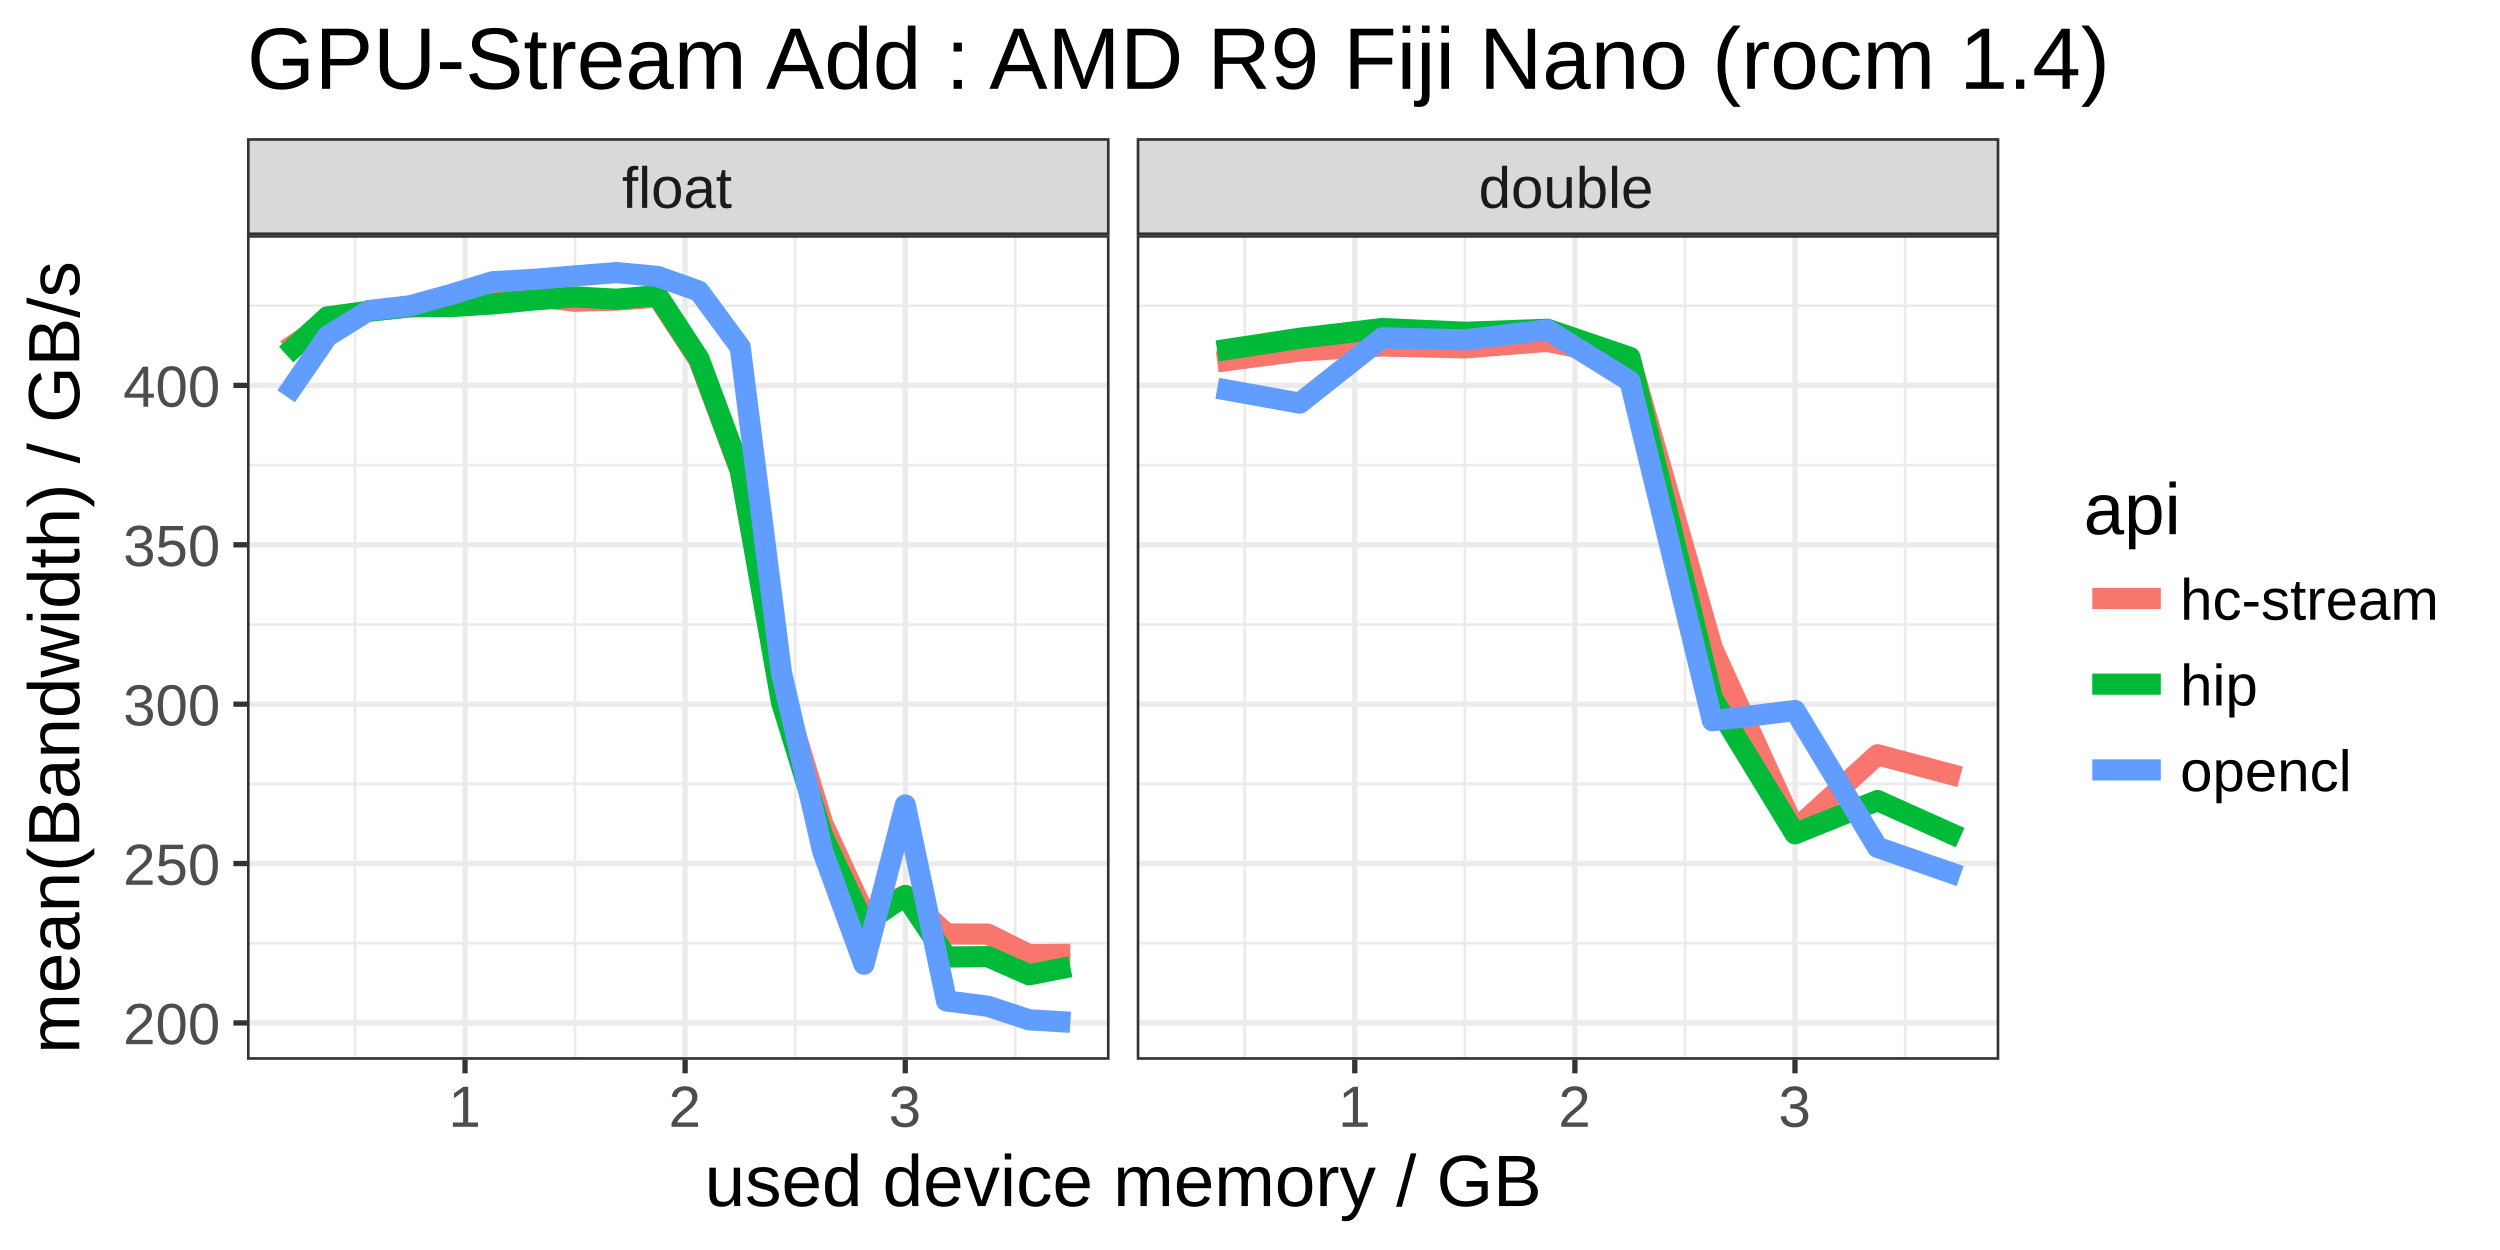
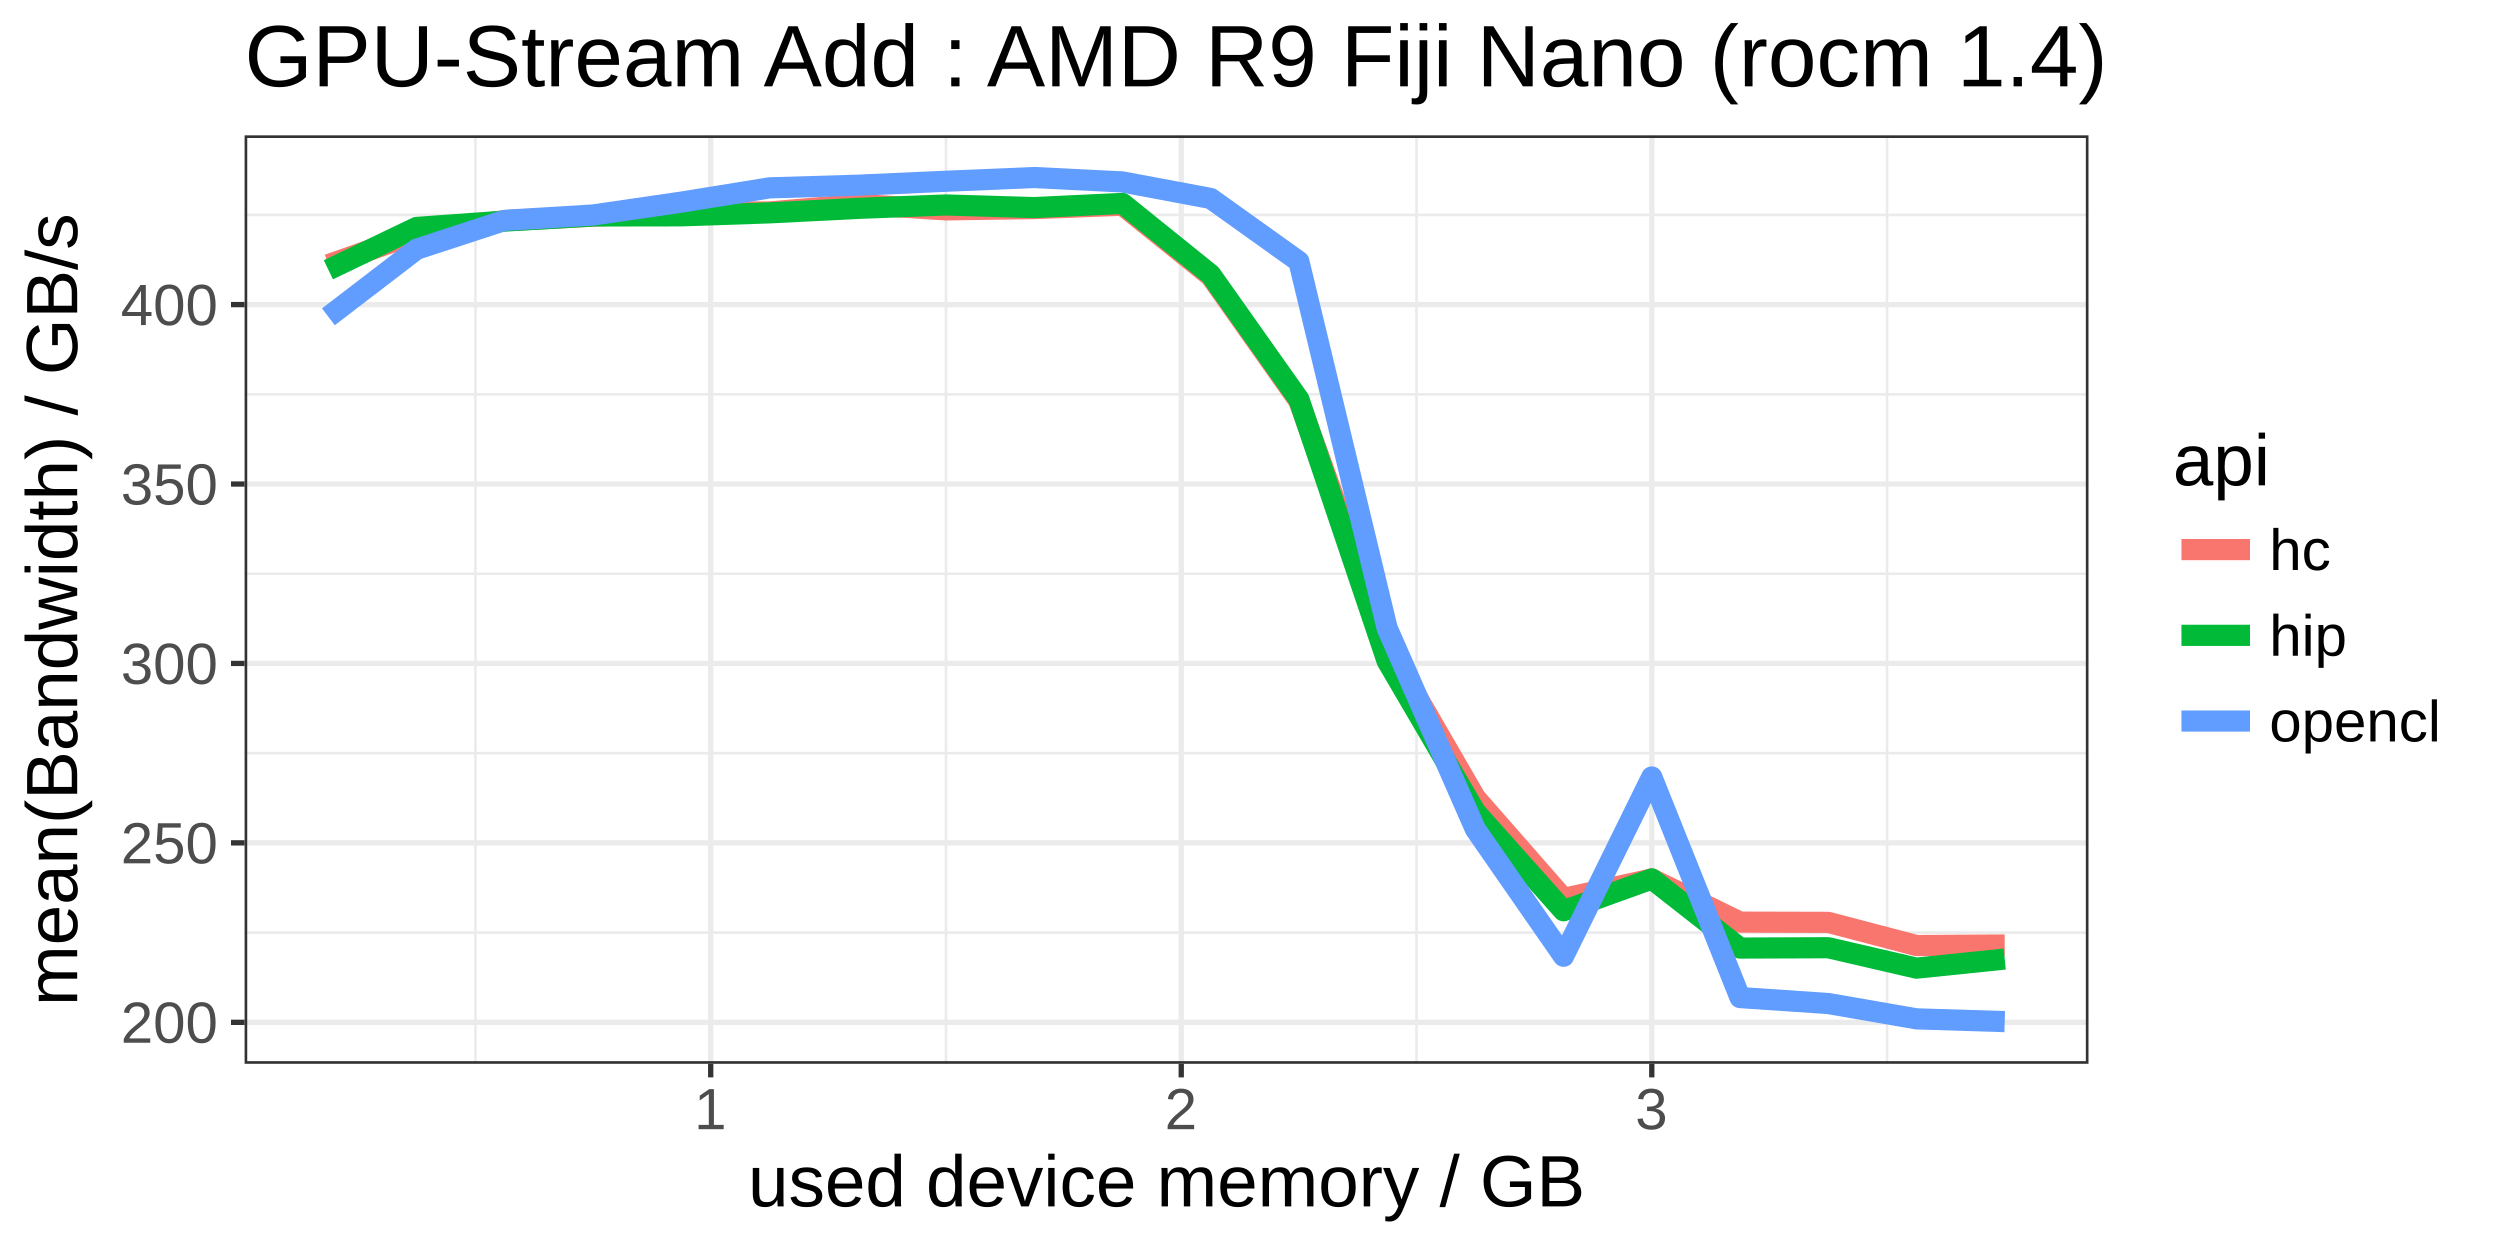
<svg xmlns="http://www.w3.org/2000/svg" viewBox="0 0 504.00 252.00">
  <defs>
    <style type="text/css">
    line, polyline, path, rect, circle {
      fill: none;
      stroke: #000000;
      stroke-linecap: round;
      stroke-linejoin: round;
      stroke-miterlimit: 10.00;
    }
  </style>
  </defs>
  <rect width="100%" height="100%" style="stroke: none; fill: #FFFFFF;" />
-   <rect x="0.00" y="-0.00" width="504.00" height="252.00" style="stroke-width: 1.07; stroke: #FFFFFF; fill: #FFFFFF;" />
+   <rect x="0.00" y="0.00" width="504.00" height="252.00" style="stroke-width: 1.07; stroke: #FFFFFF; fill: #FFFFFF;" />
  <defs>
    <clipPath id="cp1">
-       <rect x="49.79" y="47.39" width="173.90" height="166.26" />
+       <rect x="49.31" y="27.28" width="371.73" height="187.18" />
    </clipPath>
  </defs>
-   <rect x="49.79" y="47.39" width="173.90" height="166.26" style="stroke-width: 1.07; stroke: none; fill: #FFFFFF;" clip-path="url(#cp1)" />
-   <polyline points="49.79,190.15 223.68,190.15 " style="stroke-width: 0.53; stroke: #EBEBEB; stroke-linecap: butt;" clip-path="url(#cp1)" />
-   <polyline points="49.79,158.03 223.68,158.03 " style="stroke-width: 0.53; stroke: #EBEBEB; stroke-linecap: butt;" clip-path="url(#cp1)" />
-   <polyline points="49.79,125.90 223.68,125.90 " style="stroke-width: 0.53; stroke: #EBEBEB; stroke-linecap: butt;" clip-path="url(#cp1)" />
-   <polyline points="49.79,93.77 223.68,93.77 " style="stroke-width: 0.53; stroke: #EBEBEB; stroke-linecap: butt;" clip-path="url(#cp1)" />
-   <polyline points="49.79,61.64 223.68,61.64 " style="stroke-width: 0.53; stroke: #EBEBEB; stroke-linecap: butt;" clip-path="url(#cp1)" />
-   <polyline points="71.56,213.65 71.56,47.39 " style="stroke-width: 0.53; stroke: #EBEBEB; stroke-linecap: butt;" clip-path="url(#cp1)" />
-   <polyline points="115.93,213.65 115.93,47.39 " style="stroke-width: 0.53; stroke: #EBEBEB; stroke-linecap: butt;" clip-path="url(#cp1)" />
-   <polyline points="160.31,213.65 160.31,47.39 " style="stroke-width: 0.53; stroke: #EBEBEB; stroke-linecap: butt;" clip-path="url(#cp1)" />
-   <polyline points="204.69,213.65 204.69,47.39 " style="stroke-width: 0.53; stroke: #EBEBEB; stroke-linecap: butt;" clip-path="url(#cp1)" />
-   <polyline points="49.79,206.22 223.68,206.22 " style="stroke-width: 1.07; stroke: #EBEBEB; stroke-linecap: butt;" clip-path="url(#cp1)" />
-   <polyline points="49.79,174.09 223.68,174.09 " style="stroke-width: 1.07; stroke: #EBEBEB; stroke-linecap: butt;" clip-path="url(#cp1)" />
-   <polyline points="49.79,141.96 223.68,141.96 " style="stroke-width: 1.07; stroke: #EBEBEB; stroke-linecap: butt;" clip-path="url(#cp1)" />
-   <polyline points="49.79,109.83 223.68,109.83 " style="stroke-width: 1.07; stroke: #EBEBEB; stroke-linecap: butt;" clip-path="url(#cp1)" />
-   <polyline points="49.79,77.70 223.68,77.70 " style="stroke-width: 1.07; stroke: #EBEBEB; stroke-linecap: butt;" clip-path="url(#cp1)" />
-   <polyline points="93.75,213.65 93.75,47.39 " style="stroke-width: 1.07; stroke: #EBEBEB; stroke-linecap: butt;" clip-path="url(#cp1)" />
-   <polyline points="138.12,213.65 138.12,47.39 " style="stroke-width: 1.07; stroke: #EBEBEB; stroke-linecap: butt;" clip-path="url(#cp1)" />
-   <polyline points="182.50,213.65 182.50,47.39 " style="stroke-width: 1.07; stroke: #EBEBEB; stroke-linecap: butt;" clip-path="url(#cp1)" />
-   <polyline points="57.69,70.55 66.01,64.97 74.33,62.67 82.65,61.86 90.97,61.14 99.29,61.11 107.61,59.75 115.93,60.74 124.25,60.51 132.58,59.90 140.90,72.61 149.22,94.95 157.54,138.69 165.86,166.00 174.18,184.04 182.50,180.55 190.82,188.28 199.14,188.32 207.46,192.47 215.78,192.38 " style="stroke-width: 4.27; stroke: #F8766D; stroke-linecap: butt;" clip-path="url(#cp1)" />
-   <polyline points="57.69,71.47 66.01,63.88 74.33,62.75 82.65,61.83 90.97,61.80 99.29,61.27 107.61,60.47 115.93,59.85 124.25,60.33 132.58,59.58 140.90,72.32 149.22,94.67 157.54,141.53 165.86,168.53 174.18,186.25 182.50,180.54 190.82,192.93 199.14,192.86 207.46,196.52 215.78,194.89 " style="stroke-width: 4.27; stroke: #00BA38; stroke-linecap: butt;" clip-path="url(#cp1)" />
-   <polyline points="57.69,79.89 66.01,67.78 74.33,62.61 82.65,61.65 90.97,59.35 99.29,56.79 107.61,56.32 115.93,55.61 124.25,54.95 132.58,55.73 140.90,58.69 149.22,69.98 157.54,135.62 165.86,171.63 174.18,194.39 182.50,162.29 190.82,201.79 199.14,202.86 207.46,205.60 215.78,206.09 " style="stroke-width: 4.27; stroke: #619CFF; stroke-linecap: butt;" clip-path="url(#cp1)" />
-   <rect x="49.79" y="47.39" width="173.90" height="166.26" style="stroke-width: 1.07; stroke: #333333;" clip-path="url(#cp1)" />
+   <rect x="49.31" y="27.28" width="371.73" height="187.18" style="stroke-width: 1.07; stroke: none; fill: #FFFFFF;" clip-path="url(#cp1)" />
+   <polyline points="49.31,188.01 421.04,188.01 " style="stroke-width: 0.53; stroke: #EBEBEB; stroke-linecap: butt;" clip-path="url(#cp1)" />
+   <polyline points="49.31,151.84 421.04,151.84 " style="stroke-width: 0.53; stroke: #EBEBEB; stroke-linecap: butt;" clip-path="url(#cp1)" />
+   <polyline points="49.31,115.67 421.04,115.67 " style="stroke-width: 0.53; stroke: #EBEBEB; stroke-linecap: butt;" clip-path="url(#cp1)" />
+   <polyline points="49.31,79.50 421.04,79.50 " style="stroke-width: 0.53; stroke: #EBEBEB; stroke-linecap: butt;" clip-path="url(#cp1)" />
+   <polyline points="49.31,43.33 421.04,43.33 " style="stroke-width: 0.53; stroke: #EBEBEB; stroke-linecap: butt;" clip-path="url(#cp1)" />
+   <polyline points="95.85,214.46 95.85,27.28 " style="stroke-width: 0.53; stroke: #EBEBEB; stroke-linecap: butt;" clip-path="url(#cp1)" />
+   <polyline points="190.71,214.46 190.71,27.28 " style="stroke-width: 0.53; stroke: #EBEBEB; stroke-linecap: butt;" clip-path="url(#cp1)" />
+   <polyline points="285.57,214.46 285.57,27.28 " style="stroke-width: 0.53; stroke: #EBEBEB; stroke-linecap: butt;" clip-path="url(#cp1)" />
+   <polyline points="380.43,214.46 380.43,27.28 " style="stroke-width: 0.53; stroke: #EBEBEB; stroke-linecap: butt;" clip-path="url(#cp1)" />
+   <polyline points="49.31,206.10 421.04,206.10 " style="stroke-width: 1.07; stroke: #EBEBEB; stroke-linecap: butt;" clip-path="url(#cp1)" />
+   <polyline points="49.31,169.92 421.04,169.92 " style="stroke-width: 1.07; stroke: #EBEBEB; stroke-linecap: butt;" clip-path="url(#cp1)" />
+   <polyline points="49.31,133.75 421.04,133.75 " style="stroke-width: 1.07; stroke: #EBEBEB; stroke-linecap: butt;" clip-path="url(#cp1)" />
+   <polyline points="49.31,97.58 421.04,97.58 " style="stroke-width: 1.07; stroke: #EBEBEB; stroke-linecap: butt;" clip-path="url(#cp1)" />
+   <polyline points="49.31,61.41 421.04,61.41 " style="stroke-width: 1.07; stroke: #EBEBEB; stroke-linecap: butt;" clip-path="url(#cp1)" />
+   <polyline points="143.28,214.46 143.28,27.28 " style="stroke-width: 1.07; stroke: #EBEBEB; stroke-linecap: butt;" clip-path="url(#cp1)" />
+   <polyline points="238.14,214.46 238.14,27.28 " style="stroke-width: 1.07; stroke: #EBEBEB; stroke-linecap: butt;" clip-path="url(#cp1)" />
+   <polyline points="333.00,214.46 333.00,27.28 " style="stroke-width: 1.07; stroke: #EBEBEB; stroke-linecap: butt;" clip-path="url(#cp1)" />
+   <polyline points="66.20,53.36 83.99,47.08 101.78,44.48 119.56,43.57 137.35,42.77 155.14,42.73 172.92,41.20 190.71,42.31 208.50,42.05 226.28,41.37 244.07,55.67 261.85,80.83 279.64,130.07 297.43,160.82 315.21,181.13 333.00,177.20 350.79,185.90 368.57,185.95 386.36,190.62 404.15,190.51 " style="stroke-width: 4.27; stroke: #F8766D; stroke-linecap: butt;" clip-path="url(#cp1)" />
+   <polyline points="66.20,54.39 83.99,45.85 101.78,44.57 119.56,43.54 137.35,43.51 155.14,42.91 172.92,42.01 190.71,41.32 208.50,41.85 226.28,41.01 244.07,55.35 261.85,80.51 279.64,133.26 297.43,163.67 315.21,183.61 333.00,177.19 350.79,191.13 368.57,191.06 386.36,195.18 404.15,193.34 " style="stroke-width: 4.27; stroke: #00BA38; stroke-linecap: butt;" clip-path="url(#cp1)" />
+   <polyline points="66.20,63.87 83.99,50.24 101.78,44.42 119.56,43.34 137.35,40.75 155.14,37.87 172.92,37.34 190.71,36.54 208.50,35.79 226.28,36.68 244.07,40.01 261.85,52.71 279.64,126.62 297.43,167.16 315.21,192.78 333.00,156.64 350.79,201.11 368.57,202.31 386.36,205.40 404.15,205.96 " style="stroke-width: 4.27; stroke: #619CFF; stroke-linecap: butt;" clip-path="url(#cp1)" />
+   <rect x="49.31" y="27.28" width="371.73" height="187.18" style="stroke-width: 1.07; stroke: #333333;" clip-path="url(#cp1)" />
  <defs>
    <clipPath id="cp2">
      <rect x="0.00" y="0.00" width="504.00" height="252.00" />
    </clipPath>
  </defs>
-   <defs>
-     <clipPath id="cp3">
-       <rect x="229.16" y="47.39" width="173.90" height="166.26" />
-     </clipPath>
-   </defs>
-   <rect x="229.16" y="47.39" width="173.90" height="166.26" style="stroke-width: 1.07; stroke: none; fill: #FFFFFF;" clip-path="url(#cp3)" />
-   <polyline points="229.16,190.15 403.06,190.15 " style="stroke-width: 0.53; stroke: #EBEBEB; stroke-linecap: butt;" clip-path="url(#cp3)" />
-   <polyline points="229.16,158.03 403.06,158.03 " style="stroke-width: 0.53; stroke: #EBEBEB; stroke-linecap: butt;" clip-path="url(#cp3)" />
-   <polyline points="229.16,125.90 403.06,125.90 " style="stroke-width: 0.53; stroke: #EBEBEB; stroke-linecap: butt;" clip-path="url(#cp3)" />
-   <polyline points="229.16,93.77 403.06,93.77 " style="stroke-width: 0.53; stroke: #EBEBEB; stroke-linecap: butt;" clip-path="url(#cp3)" />
-   <polyline points="229.16,61.64 403.06,61.64 " style="stroke-width: 0.53; stroke: #EBEBEB; stroke-linecap: butt;" clip-path="url(#cp3)" />
-   <polyline points="250.93,213.65 250.93,47.39 " style="stroke-width: 0.53; stroke: #EBEBEB; stroke-linecap: butt;" clip-path="url(#cp3)" />
-   <polyline points="295.31,213.65 295.31,47.39 " style="stroke-width: 0.53; stroke: #EBEBEB; stroke-linecap: butt;" clip-path="url(#cp3)" />
-   <polyline points="339.69,213.65 339.69,47.39 " style="stroke-width: 0.53; stroke: #EBEBEB; stroke-linecap: butt;" clip-path="url(#cp3)" />
-   <polyline points="384.06,213.65 384.06,47.39 " style="stroke-width: 0.53; stroke: #EBEBEB; stroke-linecap: butt;" clip-path="url(#cp3)" />
-   <polyline points="229.16,206.22 403.06,206.22 " style="stroke-width: 1.07; stroke: #EBEBEB; stroke-linecap: butt;" clip-path="url(#cp3)" />
-   <polyline points="229.16,174.09 403.06,174.09 " style="stroke-width: 1.07; stroke: #EBEBEB; stroke-linecap: butt;" clip-path="url(#cp3)" />
-   <polyline points="229.16,141.96 403.06,141.96 " style="stroke-width: 1.07; stroke: #EBEBEB; stroke-linecap: butt;" clip-path="url(#cp3)" />
-   <polyline points="229.16,109.83 403.06,109.83 " style="stroke-width: 1.07; stroke: #EBEBEB; stroke-linecap: butt;" clip-path="url(#cp3)" />
-   <polyline points="229.16,77.70 403.06,77.70 " style="stroke-width: 1.07; stroke: #EBEBEB; stroke-linecap: butt;" clip-path="url(#cp3)" />
-   <polyline points="273.12,213.65 273.12,47.39 " style="stroke-width: 1.07; stroke: #EBEBEB; stroke-linecap: butt;" clip-path="url(#cp3)" />
-   <polyline points="317.50,213.65 317.50,47.39 " style="stroke-width: 1.07; stroke: #EBEBEB; stroke-linecap: butt;" clip-path="url(#cp3)" />
-   <polyline points="361.87,213.65 361.87,47.39 " style="stroke-width: 1.07; stroke: #EBEBEB; stroke-linecap: butt;" clip-path="url(#cp3)" />
-   <polyline points="245.39,72.95 262.03,70.75 278.67,69.75 295.31,70.14 311.95,68.82 328.59,72.26 345.23,130.70 361.87,167.26 378.51,152.16 395.16,156.61 " style="stroke-width: 4.27; stroke: #F8766D; stroke-linecap: butt;" clip-path="url(#cp3)" />
-   <polyline points="245.39,70.74 262.03,68.19 278.67,66.23 295.31,66.99 311.95,66.38 328.59,72.05 345.23,140.83 361.87,168.09 378.51,161.39 395.16,168.87 " style="stroke-width: 4.27; stroke: #00BA38; stroke-linecap: butt;" clip-path="url(#cp3)" />
-   <polyline points="245.39,78.28 262.03,81.27 278.67,68.11 295.31,68.52 311.95,66.50 328.59,76.84 345.23,145.30 361.87,143.24 378.51,170.83 395.16,176.61 " style="stroke-width: 4.27; stroke: #619CFF; stroke-linecap: butt;" clip-path="url(#cp3)" />
-   <rect x="229.16" y="47.39" width="173.90" height="166.26" style="stroke-width: 1.07; stroke: #333333;" clip-path="url(#cp3)" />
-   <defs>
-     <clipPath id="cp4">
-       <rect x="0.00" y="0.00" width="504.00" height="252.00" />
-     </clipPath>
-   </defs>
-   <defs>
-     <clipPath id="cp5">
-       <rect x="49.79" y="27.85" width="173.90" height="19.54" />
-     </clipPath>
-   </defs>
-   <rect x="49.79" y="27.85" width="173.90" height="19.54" style="stroke-width: 1.07; stroke: #333333; fill: #D9D9D9;" clip-path="url(#cp5)" />
-   <g clip-path="url(#cp5)">
-     <text x="125.39" y="41.91" style="font-size: 8.80pt; fill: #1A1A1A; font-family: Arial;">float</text>
+   <g clip-path="url(#cp2)">
+     <text x="24.35" y="210.22" style="font-size: 8.80pt; fill: #4D4D4D; font-family: Arial;">200</text>
  </g>
-   <defs>
-     <clipPath id="cp6">
-       <rect x="0.00" y="0.00" width="504.00" height="252.00" />
-     </clipPath>
-   </defs>
-   <defs>
-     <clipPath id="cp7">
-       <rect x="229.16" y="27.85" width="173.90" height="19.54" />
-     </clipPath>
-   </defs>
-   <rect x="229.16" y="27.85" width="173.90" height="19.54" style="stroke-width: 1.07; stroke: #333333; fill: #D9D9D9;" clip-path="url(#cp7)" />
-   <g clip-path="url(#cp7)">
-     <text x="298.09" y="41.91" style="font-size: 8.80pt; fill: #1A1A1A; font-family: Arial;">double</text>
+   <g clip-path="url(#cp2)">
+     <text x="24.35" y="174.05" style="font-size: 8.80pt; fill: #4D4D4D; font-family: Arial;">250</text>
  </g>
-   <defs>
-     <clipPath id="cp8">
-       <rect x="0.00" y="0.00" width="504.00" height="252.00" />
-     </clipPath>
-   </defs>
-   <polyline points="93.75,216.39 93.75,213.65 " style="stroke-width: 1.07; stroke: #333333; stroke-linecap: butt;" clip-path="url(#cp8)" />
-   <polyline points="138.12,216.39 138.12,213.65 " style="stroke-width: 1.07; stroke: #333333; stroke-linecap: butt;" clip-path="url(#cp8)" />
-   <polyline points="182.50,216.39 182.50,213.65 " style="stroke-width: 1.07; stroke: #333333; stroke-linecap: butt;" clip-path="url(#cp8)" />
-   <g clip-path="url(#cp8)">
-     <text x="90.41" y="227.17" style="font-size: 8.80pt; fill: #4D4D4D; font-family: Arial;">1</text>
+   <g clip-path="url(#cp2)">
+     <text x="24.35" y="137.88" style="font-size: 8.80pt; fill: #4D4D4D; font-family: Arial;">300</text>
  </g>
-   <g clip-path="url(#cp8)">
-     <text x="134.79" y="227.17" style="font-size: 8.80pt; fill: #4D4D4D; font-family: Arial;">2</text>
+   <g clip-path="url(#cp2)">
+     <text x="24.35" y="101.71" style="font-size: 8.80pt; fill: #4D4D4D; font-family: Arial;">350</text>
  </g>
-   <g clip-path="url(#cp8)">
-     <text x="179.16" y="227.17" style="font-size: 8.80pt; fill: #4D4D4D; font-family: Arial;">3</text>
+   <g clip-path="url(#cp2)">
+     <text x="24.35" y="65.54" style="font-size: 8.80pt; fill: #4D4D4D; font-family: Arial;">400</text>
  </g>
-   <polyline points="273.12,216.39 273.12,213.65 " style="stroke-width: 1.07; stroke: #333333; stroke-linecap: butt;" clip-path="url(#cp8)" />
-   <polyline points="317.50,216.39 317.50,213.65 " style="stroke-width: 1.07; stroke: #333333; stroke-linecap: butt;" clip-path="url(#cp8)" />
-   <polyline points="361.87,216.39 361.87,213.65 " style="stroke-width: 1.07; stroke: #333333; stroke-linecap: butt;" clip-path="url(#cp8)" />
-   <g clip-path="url(#cp8)">
-     <text x="269.79" y="227.17" style="font-size: 8.80pt; fill: #4D4D4D; font-family: Arial;">1</text>
+   <polyline points="46.57,206.10 49.31,206.10 " style="stroke-width: 1.07; stroke: #333333; stroke-linecap: butt;" clip-path="url(#cp2)" />
+   <polyline points="46.57,169.92 49.31,169.92 " style="stroke-width: 1.07; stroke: #333333; stroke-linecap: butt;" clip-path="url(#cp2)" />
+   <polyline points="46.57,133.75 49.31,133.75 " style="stroke-width: 1.07; stroke: #333333; stroke-linecap: butt;" clip-path="url(#cp2)" />
+   <polyline points="46.57,97.58 49.31,97.58 " style="stroke-width: 1.07; stroke: #333333; stroke-linecap: butt;" clip-path="url(#cp2)" />
+   <polyline points="46.57,61.41 49.31,61.41 " style="stroke-width: 1.07; stroke: #333333; stroke-linecap: butt;" clip-path="url(#cp2)" />
+   <polyline points="143.28,217.20 143.28,214.46 " style="stroke-width: 1.07; stroke: #333333; stroke-linecap: butt;" clip-path="url(#cp2)" />
+   <polyline points="238.14,217.20 238.14,214.46 " style="stroke-width: 1.07; stroke: #333333; stroke-linecap: butt;" clip-path="url(#cp2)" />
+   <polyline points="333.00,217.20 333.00,214.46 " style="stroke-width: 1.07; stroke: #333333; stroke-linecap: butt;" clip-path="url(#cp2)" />
+   <g clip-path="url(#cp2)">
+     <text x="139.94" y="227.65" style="font-size: 8.80pt; fill: #4D4D4D; font-family: Arial;">1</text>
  </g>
-   <g clip-path="url(#cp8)">
-     <text x="314.16" y="227.17" style="font-size: 8.80pt; fill: #4D4D4D; font-family: Arial;">2</text>
+   <g clip-path="url(#cp2)">
+     <text x="234.80" y="227.65" style="font-size: 8.80pt; fill: #4D4D4D; font-family: Arial;">2</text>
  </g>
-   <g clip-path="url(#cp8)">
-     <text x="358.54" y="227.17" style="font-size: 8.80pt; fill: #4D4D4D; font-family: Arial;">3</text>
+   <g clip-path="url(#cp2)">
+     <text x="329.66" y="227.65" style="font-size: 8.80pt; fill: #4D4D4D; font-family: Arial;">3</text>
  </g>
-   <g clip-path="url(#cp8)">
-     <text x="24.83" y="210.51" style="font-size: 8.80pt; fill: #4D4D4D; font-family: Arial;">200</text>
+   <g clip-path="url(#cp2)">
+     <text x="150.81" y="243.21" style="font-size: 11.00pt; font-family: Arial;">used device memory / GB</text>
  </g>
-   <g clip-path="url(#cp8)">
-     <text x="24.83" y="178.38" style="font-size: 8.80pt; fill: #4D4D4D; font-family: Arial;">250</text>
+   <g clip-path="url(#cp2)">
+     <text transform="translate(15.56,202.80) rotate(-90)" style="font-size: 11.00pt; font-family: Arial;"> mean(Bandwidth) / GB/s</text>
  </g>
-   <g clip-path="url(#cp8)">
-     <text x="24.83" y="146.25" style="font-size: 8.80pt; fill: #4D4D4D; font-family: Arial;">300</text>
+   <rect x="432.38" y="82.08" width="66.14" height="77.58" style="stroke-width: 1.07; stroke: none; fill: #FFFFFF;" clip-path="url(#cp2)" />
+   <g clip-path="url(#cp2)">
+     <text x="438.05" y="97.84" style="font-size: 11.00pt; font-family: Arial;">api</text>
  </g>
-   <g clip-path="url(#cp8)">
-     <text x="24.83" y="114.12" style="font-size: 8.80pt; fill: #4D4D4D; font-family: Arial;">350</text>
+   <rect x="438.05" y="102.16" width="17.28" height="17.28" style="stroke-width: 1.07; stroke: none; fill: #FFFFFF;" clip-path="url(#cp2)" />
+   <line x1="439.78" y1="110.80" x2="453.60" y2="110.80" style="stroke-width: 4.27; stroke: #F8766D; stroke-linecap: butt;" clip-path="url(#cp2)" />
+   <rect x="438.05" y="119.44" width="17.28" height="17.28" style="stroke-width: 1.07; stroke: none; fill: #FFFFFF;" clip-path="url(#cp2)" />
+   <line x1="439.78" y1="128.08" x2="453.60" y2="128.08" style="stroke-width: 4.27; stroke: #00BA38; stroke-linecap: butt;" clip-path="url(#cp2)" />
+   <rect x="438.05" y="136.72" width="17.28" height="17.28" style="stroke-width: 1.07; stroke: none; fill: #FFFFFF;" clip-path="url(#cp2)" />
+   <line x1="439.78" y1="145.36" x2="453.60" y2="145.36" style="stroke-width: 4.27; stroke: #619CFF; stroke-linecap: butt;" clip-path="url(#cp2)" />
+   <g clip-path="url(#cp2)">
+     <text x="457.49" y="114.92" style="font-size: 8.80pt; font-family: Arial;">hc</text>
  </g>
-   <g clip-path="url(#cp8)">
-     <text x="24.83" y="82.00" style="font-size: 8.80pt; fill: #4D4D4D; font-family: Arial;">400</text>
+   <g clip-path="url(#cp2)">
+     <text x="457.49" y="132.20" style="font-size: 8.80pt; font-family: Arial;">hip</text>
  </g>
-   <polyline points="47.05,206.22 49.79,206.22 " style="stroke-width: 1.07; stroke: #333333; stroke-linecap: butt;" clip-path="url(#cp8)" />
-   <polyline points="47.05,174.09 49.79,174.09 " style="stroke-width: 1.07; stroke: #333333; stroke-linecap: butt;" clip-path="url(#cp8)" />
-   <polyline points="47.05,141.96 49.79,141.96 " style="stroke-width: 1.07; stroke: #333333; stroke-linecap: butt;" clip-path="url(#cp8)" />
-   <polyline points="47.05,109.83 49.79,109.83 " style="stroke-width: 1.07; stroke: #333333; stroke-linecap: butt;" clip-path="url(#cp8)" />
-   <polyline points="47.05,77.70 49.79,77.70 " style="stroke-width: 1.07; stroke: #333333; stroke-linecap: butt;" clip-path="url(#cp8)" />
-   <g clip-path="url(#cp8)">
-     <text x="142.06" y="243.15" style="font-size: 11.00pt; font-family: Arial;">used device memory / GB</text>
+   <g clip-path="url(#cp2)">
+     <text x="457.49" y="149.48" style="font-size: 8.80pt; font-family: Arial;">opencl</text>
  </g>
-   <g clip-path="url(#cp8)">
-     <text transform="translate(15.98,212.44) rotate(-90)" style="font-size: 11.00pt; font-family: Arial;"> mean(Bandwidth) / GB/s</text>
-   </g>
-   <rect x="414.40" y="91.52" width="84.12" height="78.00" style="stroke-width: 1.07; stroke: none; fill: #FFFFFF;" clip-path="url(#cp8)" />
-   <g clip-path="url(#cp8)">
-     <text x="420.07" y="107.69" style="font-size: 11.00pt; font-family: Arial;">api</text>
-   </g>
-   <rect x="420.07" y="112.01" width="17.28" height="17.28" style="stroke-width: 1.07; stroke: none; fill: #FFFFFF;" clip-path="url(#cp8)" />
-   <line x1="421.80" y1="120.65" x2="435.62" y2="120.65" style="stroke-width: 4.27; stroke: #F8766D; stroke-linecap: butt;" clip-path="url(#cp8)" />
-   <rect x="420.07" y="129.29" width="17.28" height="17.28" style="stroke-width: 1.07; stroke: none; fill: #FFFFFF;" clip-path="url(#cp8)" />
-   <line x1="421.80" y1="137.93" x2="435.62" y2="137.93" style="stroke-width: 4.27; stroke: #00BA38; stroke-linecap: butt;" clip-path="url(#cp8)" />
-   <rect x="420.07" y="146.57" width="17.28" height="17.28" style="stroke-width: 1.07; stroke: none; fill: #FFFFFF;" clip-path="url(#cp8)" />
-   <line x1="421.80" y1="155.21" x2="435.62" y2="155.21" style="stroke-width: 4.27; stroke: #619CFF; stroke-linecap: butt;" clip-path="url(#cp8)" />
-   <g clip-path="url(#cp8)">
-     <text x="439.51" y="124.94" style="font-size: 8.80pt; font-family: Arial;">hc-stream</text>
-   </g>
-   <g clip-path="url(#cp8)">
-     <text x="439.51" y="142.22" style="font-size: 8.80pt; font-family: Arial;">hip</text>
-   </g>
-   <g clip-path="url(#cp8)">
-     <text x="439.51" y="159.50" style="font-size: 8.80pt; font-family: Arial;">opencl</text>
-   </g>
-   <g clip-path="url(#cp8)">
-     <text x="49.79" y="17.90" style="font-size: 13.20pt; font-family: Arial;">GPU-Stream Add : AMD R9 Fiji Nano (rocm 1.4)</text>
+   <g clip-path="url(#cp2)">
+     <text x="49.31" y="17.40" style="font-size: 13.20pt; font-family: Arial;">GPU-Stream Add : AMD R9 Fiji Nano (rocm 1.4)</text>
  </g>
</svg>
